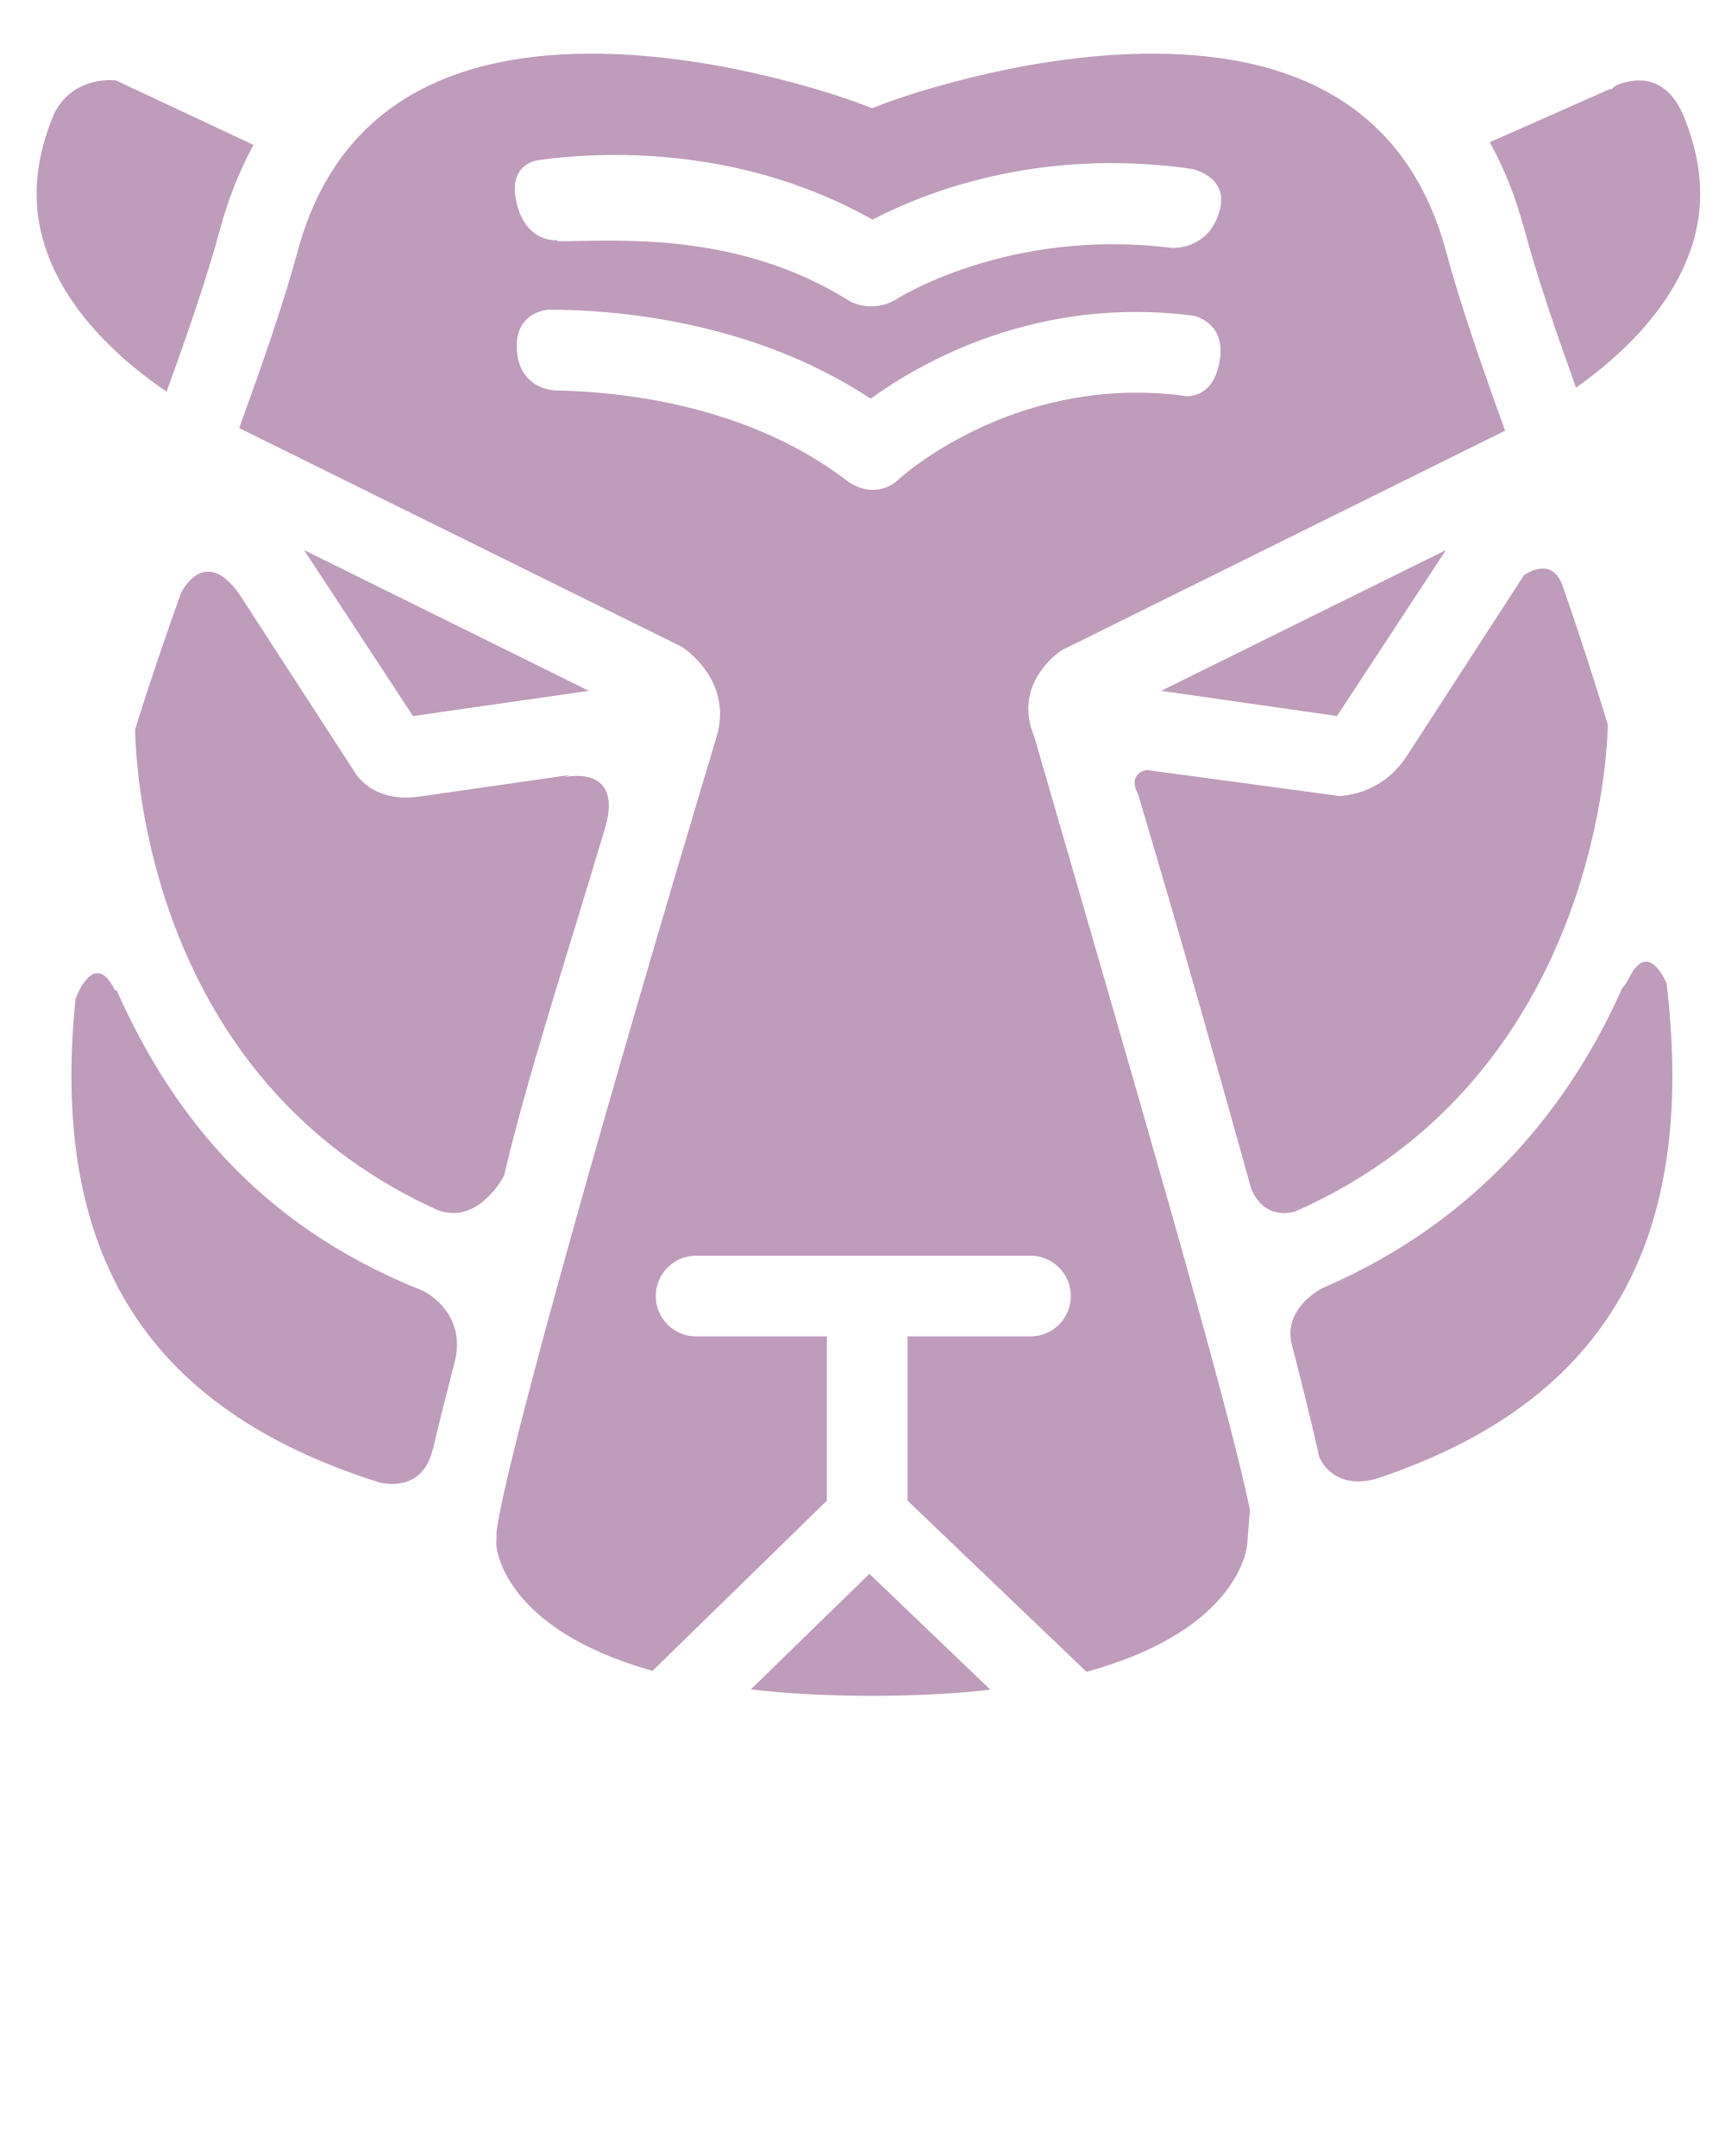
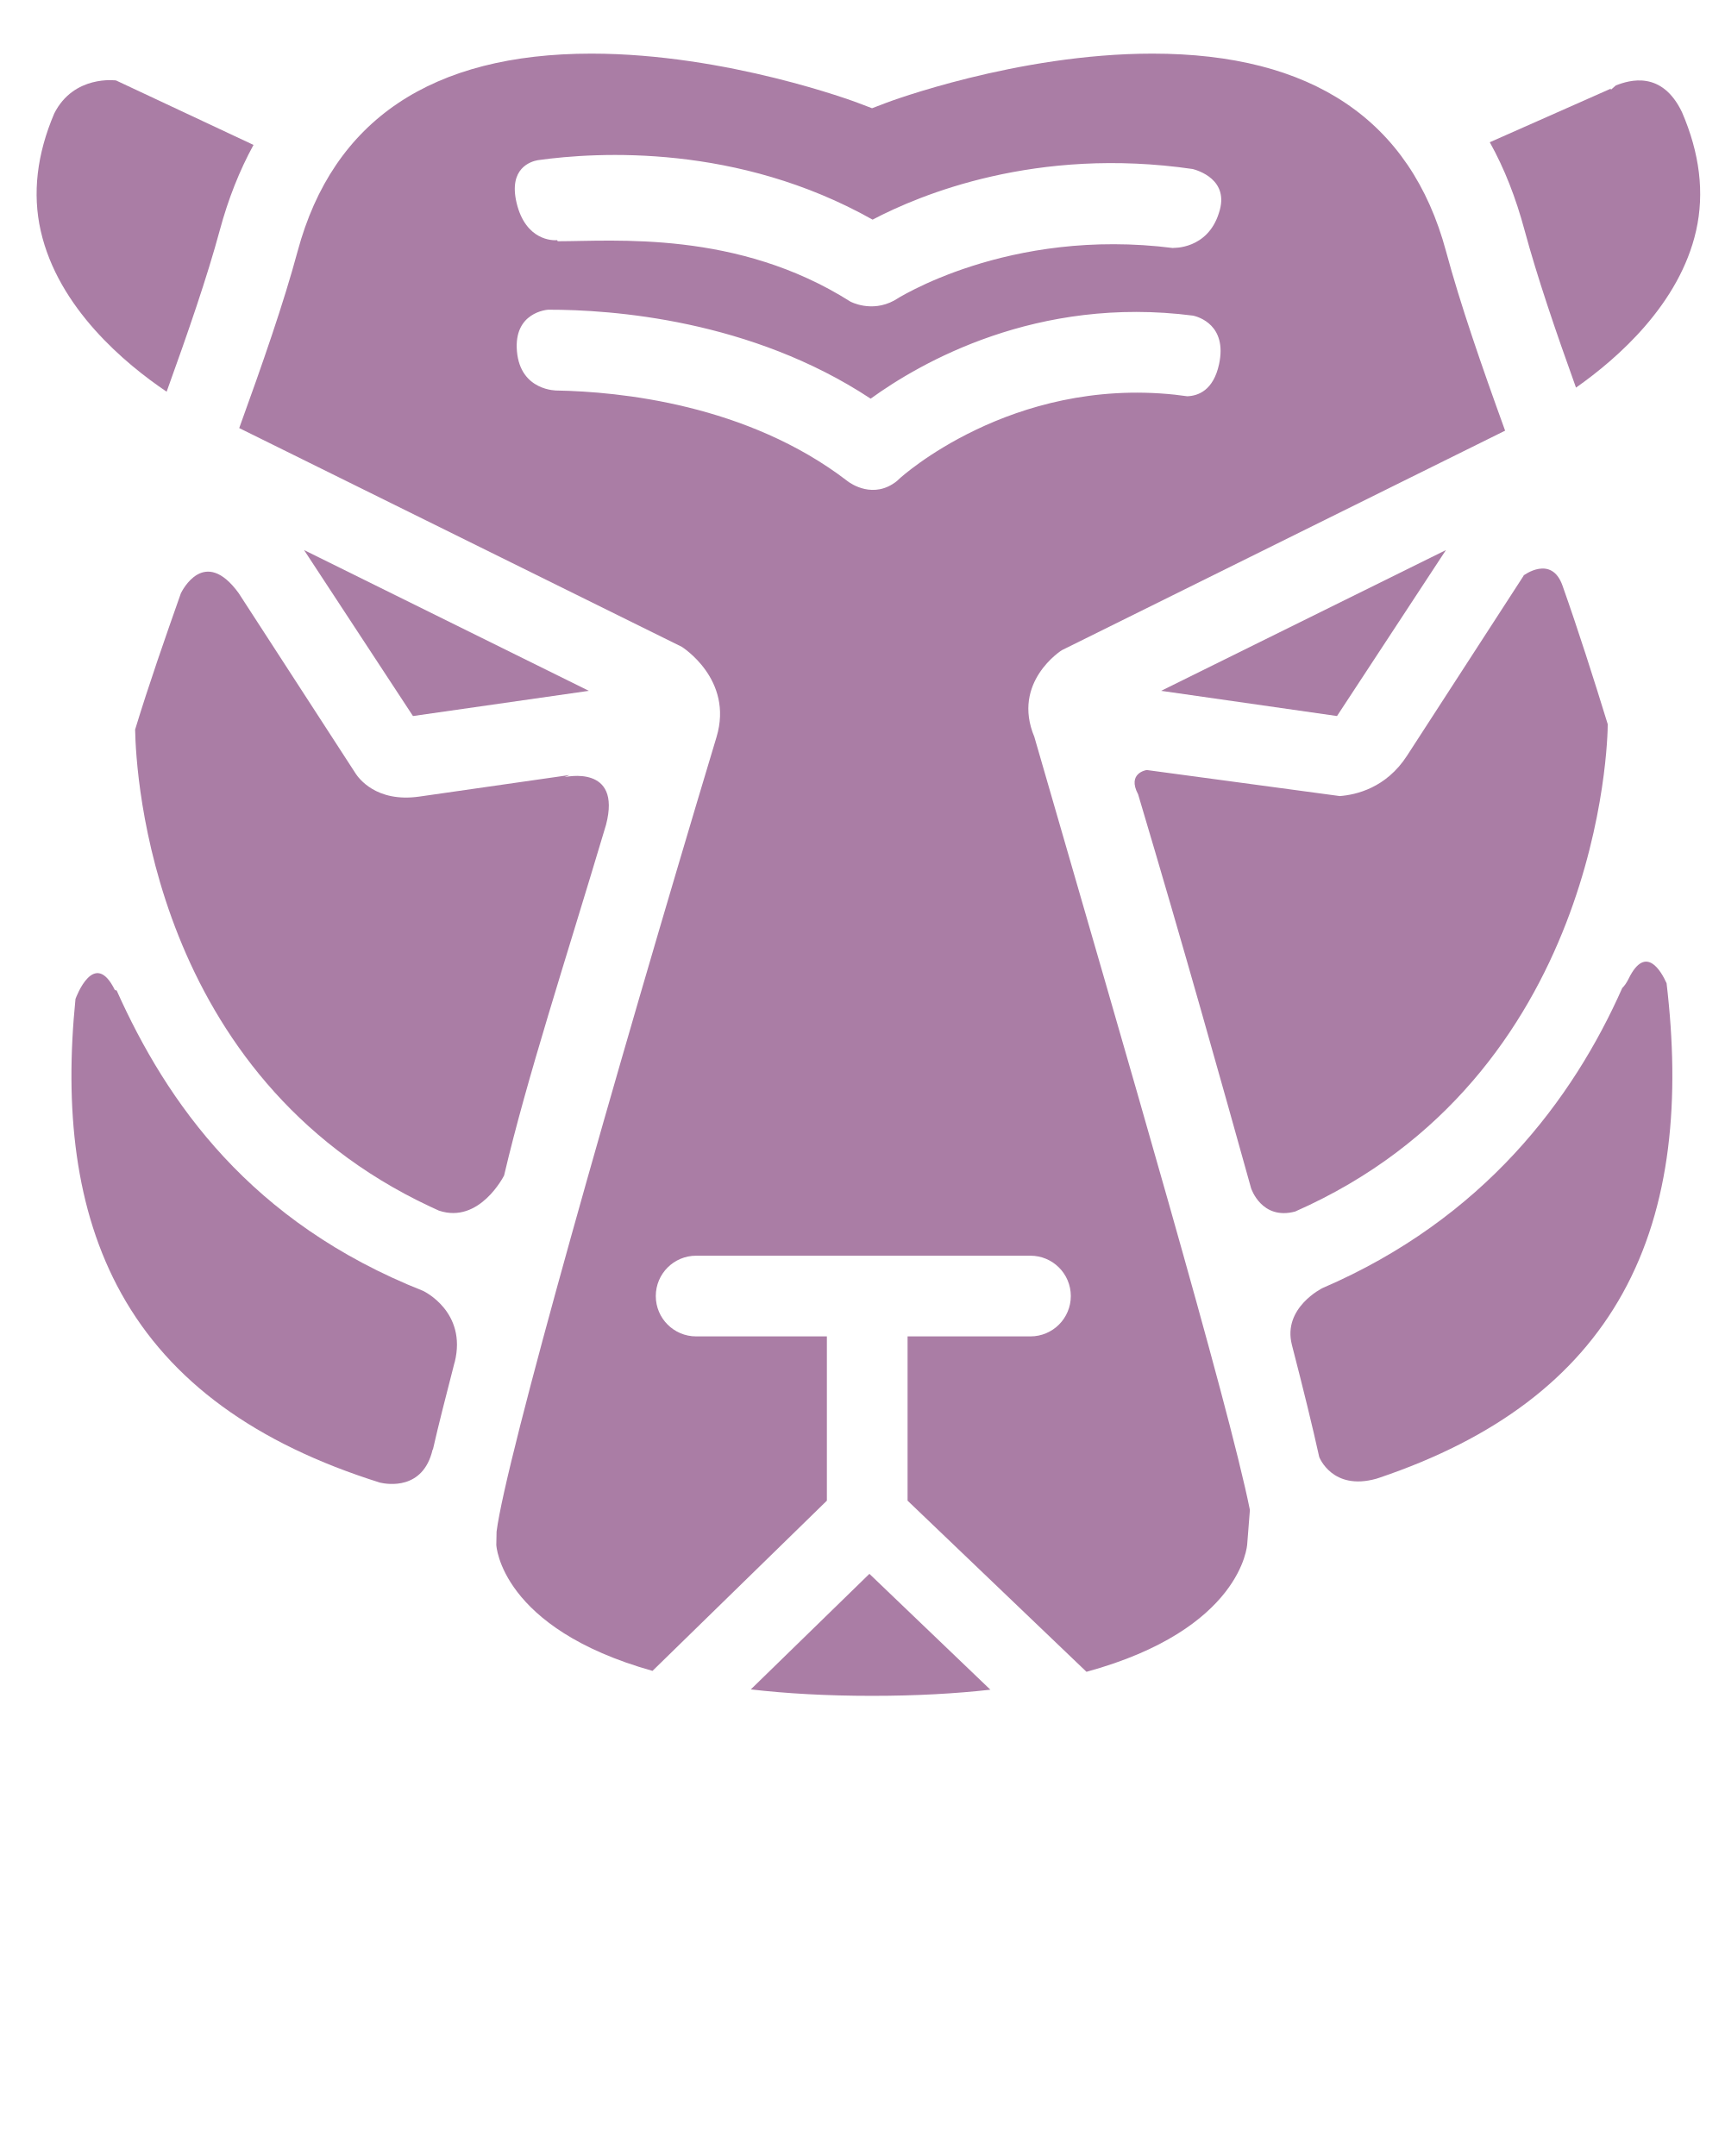
<svg xmlns="http://www.w3.org/2000/svg" version="1.1" x="0px" y="0px" viewBox="0 0 100 125" enable-background="new 0 0 100 100" xml:space="preserve">
-   <path fill="#bf9cbb" d="M66.806,3.109c-7.86,0-15.347,2.82-15.422,2.849l-0.83,0.317l-0.836-0.317  c-0.073-0.029-7.568-2.849-15.431-2.849c-9.252,0-14.982,3.852-17.031,11.448c-0.82,3.043-2.04,6.541-3.388,10.262L39.52,37.499  c0,0,3.021,1.882,2.019,5.228c-0.001,0.001,0,0.002-0.001,0.004c-6.027,20.035-12.229,41.915-12.751,46.07l-0.016,0.767  c0.001,0.024,0.232,4.825,9.055,7.306l10.109-9.869v-9.524h-6.577h-1.002c-1.292,0-2.339-1.047-2.339-2.339s1.047-2.339,2.339-2.339  h1.002h16.708h1.671c1.291,0,2.339,1.047,2.339,2.339s-1.048,2.339-2.339,2.339h-1.671h-5.453v9.524l10.372,9.923  c9.011-2.466,9.317-7.348,9.318-7.413l0.155-1.971c-1.255-6.241-7.147-26.313-12.494-44.813c0-0.001,0-0.002,0-0.003  c-1.337-3.187,1.588-5.029,1.588-5.029l25.701-12.73c-1.368-3.776-2.597-7.326-3.428-10.41C81.776,6.961,76.055,3.109,66.806,3.109z   M70.671,21.111c-0.327,1.522-1.21,1.842-1.846,1.863c-0.232-0.033-0.465-0.064-0.693-0.088c-0.003-0.002-0.011-0.004-0.011-0.004  l0.003,0.002c-9.529-1.014-15.909,4.8-15.978,4.864l-0.154,0.144c-1.349,1.072-2.67,0.146-2.843,0.016l-0.02-0.016  c-5.81-4.465-13.25-5.186-16.835-5.25l0,0c0,0-2.121,0.042-2.326-2.27c-0.201-2.272,1.75-2.412,1.816-2.416  c3.692-0.005,11.747,0.574,18.689,5.158c2.878-2.086,9.641-5.987,18.702-4.813C69.483,18.372,71.154,18.852,70.671,21.111z   M70.658,12.358v0.002c-0.668,2.109-2.648,2.011-2.648,2.011s0.021,0.01,0.021,0.012c-9.621-1.229-16.124,2.992-16.193,3.039  c-1.331,0.725-2.541,0.063-2.541,0.063c-6.551-4.151-13.693-3.498-16.963-3.498c0,0-0.002,0-0.003,0c-0.01,0-0.021-0.065-0.03-0.063  c-0.241,0.025-1.827,0.039-2.353-2.159c-0.481-2.013,0.817-2.404,1.23-2.478c3.481-0.487,11.587-0.952,19.407,3.447  c2.742-1.441,9.477-4.257,18.56-2.934C69.384,9.866,71.326,10.395,70.658,12.358z" />
-   <path fill="#bf9cbb" d="M50.4,91.248l-6.875,6.7c2.046,0.237,4.375,0.373,7.028,0.373c2.583,0,4.854-0.131,6.86-0.356L50.4,91.248z" />
-   <path fill="#bf9cbb" d="M10.486,34.396c-0.912,2.591-1.84,5.237-2.653,7.903C7.88,44.9,8.801,62.386,24.936,69.956  c0,0.001,0.004,0.001,0.006,0.002c0.171,0.08,0.324,0.151,0.499,0.23c2.364,0.796,3.781-2.035,3.781-2.035s0,0.001,0,0.002  c1.336-5.695,3.566-12.474,5.91-20.335c0.925-3.545-2.406-2.762-2.406-2.762l0.292-0.124l-8.71,1.25  c-2.529,0.362-3.539-1.111-3.686-1.327L13.85,34.411c0-0.001,0-0.002,0-0.003C11.845,31.632,10.55,34.271,10.486,34.396z" />
-   <polygon fill="#bf9cbb" points="34.136,40.053 17.627,31.892 23.94,41.514 " />
-   <path fill="#bf9cbb" d="M3.144,6.58c-1.003,2.356-1.276,4.636-0.782,6.81c1.016,4.472,4.895,7.699,7.298,9.32  c1.238-3.429,2.344-6.631,3.083-9.369c0.487-1.806,1.14-3.452,1.953-4.939L6.727,4.664C6.727,4.664,4.281,4.323,3.144,6.58z" />
-   <path fill="#bf9cbb" d="M6.66,57.401c-1.198-2.437-2.25,0.423-2.284,0.517c-0.635,6.305-0.052,12.209,2.66,17.084  c2.83,5.087,7.776,8.691,14.995,10.958c0.439,0.101,2.493,0.439,3.044-1.9c0.003-0.014,0.023-0.025,0.026-0.04  c0.324-1.432,0.756-3.098,1.247-5.015c0.002-0.01,0.009-0.018,0.012-0.027c0.729-2.93-1.818-4.128-1.818-4.128v-0.002  C14.518,70.881,9.672,63.924,6.762,57.423C6.758,57.415,6.664,57.409,6.66,57.401z" />
-   <path fill="#bf9cbb" d="M72.526,68.888c0,0,0.603,1.876,2.555,1.354c17.718-7.814,18.127-27.356,18.121-28.254  c-0.821-2.669-1.704-5.435-2.619-8.026c-0.64-1.828-2.271-0.591-2.271-0.591h0.019l-6.768,10.449  c-1.21,1.869-2.959,2.263-3.894,2.334l-11.189-1.51c-0.002,0-1.168,0.162-0.5,1.414c0,0.001,0,0.001,0,0.003  C68.653,55.02,70.779,62.632,72.526,68.888z" />
-   <path fill="#bf9cbb" d="M86.364,8.247c0.853,1.528,1.511,3.225,2.015,5.094c0.722,2.674,1.781,5.793,2.983,9.132  c2.421-1.699,6.007-4.852,6.964-9.103c0.493-2.191,0.207-4.487-0.818-6.863c-1.162-2.432-3.035-1.871-3.839-1.552l-0.287,0.252  V5.139L86.364,8.247z" />
-   <path fill="#bf9cbb" d="M74.891,77.965c0.001,0.005,0.001,0.01,0.003,0.014c0.663,2.561,1.194,4.733,1.584,6.499h0.001  c0,0,0.753,1.969,3.301,1.257c0.052-0.017,0.104-0.032,0.154-0.049c0.006-0.002,0.012-0.004,0.017-0.006  c6.745-2.279,11.391-5.797,14.104-10.676c2.844-5.11,3.345-11.351,2.558-17.998c-0.299-0.667-1.201-2.294-2.195-0.272  c-0.12,0.246-0.246,0.424-0.375,0.549c-2.856,6.447-8.022,13.37-17.373,17.395C76.669,74.677,74.343,75.818,74.891,77.965z" />
-   <polygon fill="#bf9cbb" points="67.312,40.053 77.508,41.514 83.822,31.892 " />
+   <path fill="#aa7da5" d="M66.806,3.109c-7.86,0-15.347,2.82-15.422,2.849l-0.83,0.317l-0.836-0.317  c-0.073-0.029-7.568-2.849-15.431-2.849c-9.252,0-14.982,3.852-17.031,11.448c-0.82,3.043-2.04,6.541-3.388,10.262L39.52,37.499  c0,0,3.021,1.882,2.019,5.228c-0.001,0.001,0,0.002-0.001,0.004c-6.027,20.035-12.229,41.915-12.751,46.07l-0.016,0.767  c0.001,0.024,0.232,4.825,9.055,7.306l10.109-9.869v-9.524h-6.577h-1.002c-1.292,0-2.339-1.047-2.339-2.339s1.047-2.339,2.339-2.339  h1.002h16.708h1.671c1.291,0,2.339,1.047,2.339,2.339s-1.048,2.339-2.339,2.339h-1.671h-5.453v9.524l10.372,9.923  c9.011-2.466,9.317-7.348,9.318-7.413l0.155-1.971c-1.255-6.241-7.147-26.313-12.494-44.813c0-0.001,0-0.002,0-0.003  c-1.337-3.187,1.588-5.029,1.588-5.029l25.701-12.73c-1.368-3.776-2.597-7.326-3.428-10.41C81.776,6.961,76.055,3.109,66.806,3.109z   M70.671,21.111c-0.327,1.522-1.21,1.842-1.846,1.863c-0.232-0.033-0.465-0.064-0.693-0.088c-0.003-0.002-0.011-0.004-0.011-0.004  l0.003,0.002c-9.529-1.014-15.909,4.8-15.978,4.864l-0.154,0.144c-1.349,1.072-2.67,0.146-2.843,0.016l-0.02-0.016  c-5.81-4.465-13.25-5.186-16.835-5.25l0,0c0,0-2.121,0.042-2.326-2.27c-0.201-2.272,1.75-2.412,1.816-2.416  c3.692-0.005,11.747,0.574,18.689,5.158c2.878-2.086,9.641-5.987,18.702-4.813C69.483,18.372,71.154,18.852,70.671,21.111z   M70.658,12.358v0.002c-0.668,2.109-2.648,2.011-2.648,2.011s0.021,0.01,0.021,0.012c-9.621-1.229-16.124,2.992-16.193,3.039  c-1.331,0.725-2.541,0.063-2.541,0.063c-6.551-4.151-13.693-3.498-16.963-3.498c0,0-0.002,0-0.003,0c-0.01,0-0.021-0.065-0.03-0.063  c-0.241,0.025-1.827,0.039-2.353-2.159c-0.481-2.013,0.817-2.404,1.23-2.478c3.481-0.487,11.587-0.952,19.407,3.447  c2.742-1.441,9.477-4.257,18.56-2.934C69.384,9.866,71.326,10.395,70.658,12.358z" />
+   <path fill="#aa7da5" d="M50.4,91.248l-6.875,6.7c2.046,0.237,4.375,0.373,7.028,0.373c2.583,0,4.854-0.131,6.86-0.356L50.4,91.248z" />
+   <path fill="#aa7da5" d="M10.486,34.396c-0.912,2.591-1.84,5.237-2.653,7.903C7.88,44.9,8.801,62.386,24.936,69.956  c0,0.001,0.004,0.001,0.006,0.002c0.171,0.08,0.324,0.151,0.499,0.23c2.364,0.796,3.781-2.035,3.781-2.035s0,0.001,0,0.002  c1.336-5.695,3.566-12.474,5.91-20.335c0.925-3.545-2.406-2.762-2.406-2.762l0.292-0.124l-8.71,1.25  c-2.529,0.362-3.539-1.111-3.686-1.327L13.85,34.411c0-0.001,0-0.002,0-0.003C11.845,31.632,10.55,34.271,10.486,34.396z" />
+   <polygon fill="#aa7da5" points="34.136,40.053 17.627,31.892 23.94,41.514 " />
+   <path fill="#aa7da5" d="M3.144,6.58c-1.003,2.356-1.276,4.636-0.782,6.81c1.016,4.472,4.895,7.699,7.298,9.32  c1.238-3.429,2.344-6.631,3.083-9.369c0.487-1.806,1.14-3.452,1.953-4.939L6.727,4.664C6.727,4.664,4.281,4.323,3.144,6.58z" />
+   <path fill="#aa7da5" d="M6.66,57.401c-1.198-2.437-2.25,0.423-2.284,0.517c-0.635,6.305-0.052,12.209,2.66,17.084  c2.83,5.087,7.776,8.691,14.995,10.958c0.439,0.101,2.493,0.439,3.044-1.9c0.003-0.014,0.023-0.025,0.026-0.04  c0.324-1.432,0.756-3.098,1.247-5.015c0.002-0.01,0.009-0.018,0.012-0.027c0.729-2.93-1.818-4.128-1.818-4.128v-0.002  C14.518,70.881,9.672,63.924,6.762,57.423C6.758,57.415,6.664,57.409,6.66,57.401z" />
+   <path fill="#aa7da5" d="M72.526,68.888c0,0,0.603,1.876,2.555,1.354c17.718-7.814,18.127-27.356,18.121-28.254  c-0.821-2.669-1.704-5.435-2.619-8.026c-0.64-1.828-2.271-0.591-2.271-0.591h0.019l-6.768,10.449  c-1.21,1.869-2.959,2.263-3.894,2.334l-11.189-1.51c-0.002,0-1.168,0.162-0.5,1.414c0,0.001,0,0.001,0,0.003  C68.653,55.02,70.779,62.632,72.526,68.888z" />
+   <path fill="#aa7da5" d="M86.364,8.247c0.853,1.528,1.511,3.225,2.015,5.094c0.722,2.674,1.781,5.793,2.983,9.132  c2.421-1.699,6.007-4.852,6.964-9.103c0.493-2.191,0.207-4.487-0.818-6.863c-1.162-2.432-3.035-1.871-3.839-1.552l-0.287,0.252  V5.139L86.364,8.247z" />
+   <path fill="#aa7da5" d="M74.891,77.965c0.001,0.005,0.001,0.01,0.003,0.014c0.663,2.561,1.194,4.733,1.584,6.499h0.001  c0,0,0.753,1.969,3.301,1.257c0.052-0.017,0.104-0.032,0.154-0.049c0.006-0.002,0.012-0.004,0.017-0.006  c6.745-2.279,11.391-5.797,14.104-10.676c2.844-5.11,3.345-11.351,2.558-17.998c-0.299-0.667-1.201-2.294-2.195-0.272  c-0.12,0.246-0.246,0.424-0.375,0.549c-2.856,6.447-8.022,13.37-17.373,17.395C76.669,74.677,74.343,75.818,74.891,77.965z" />
+   <polygon fill="#aa7da5" points="67.312,40.053 77.508,41.514 83.822,31.892 " />
</svg>
